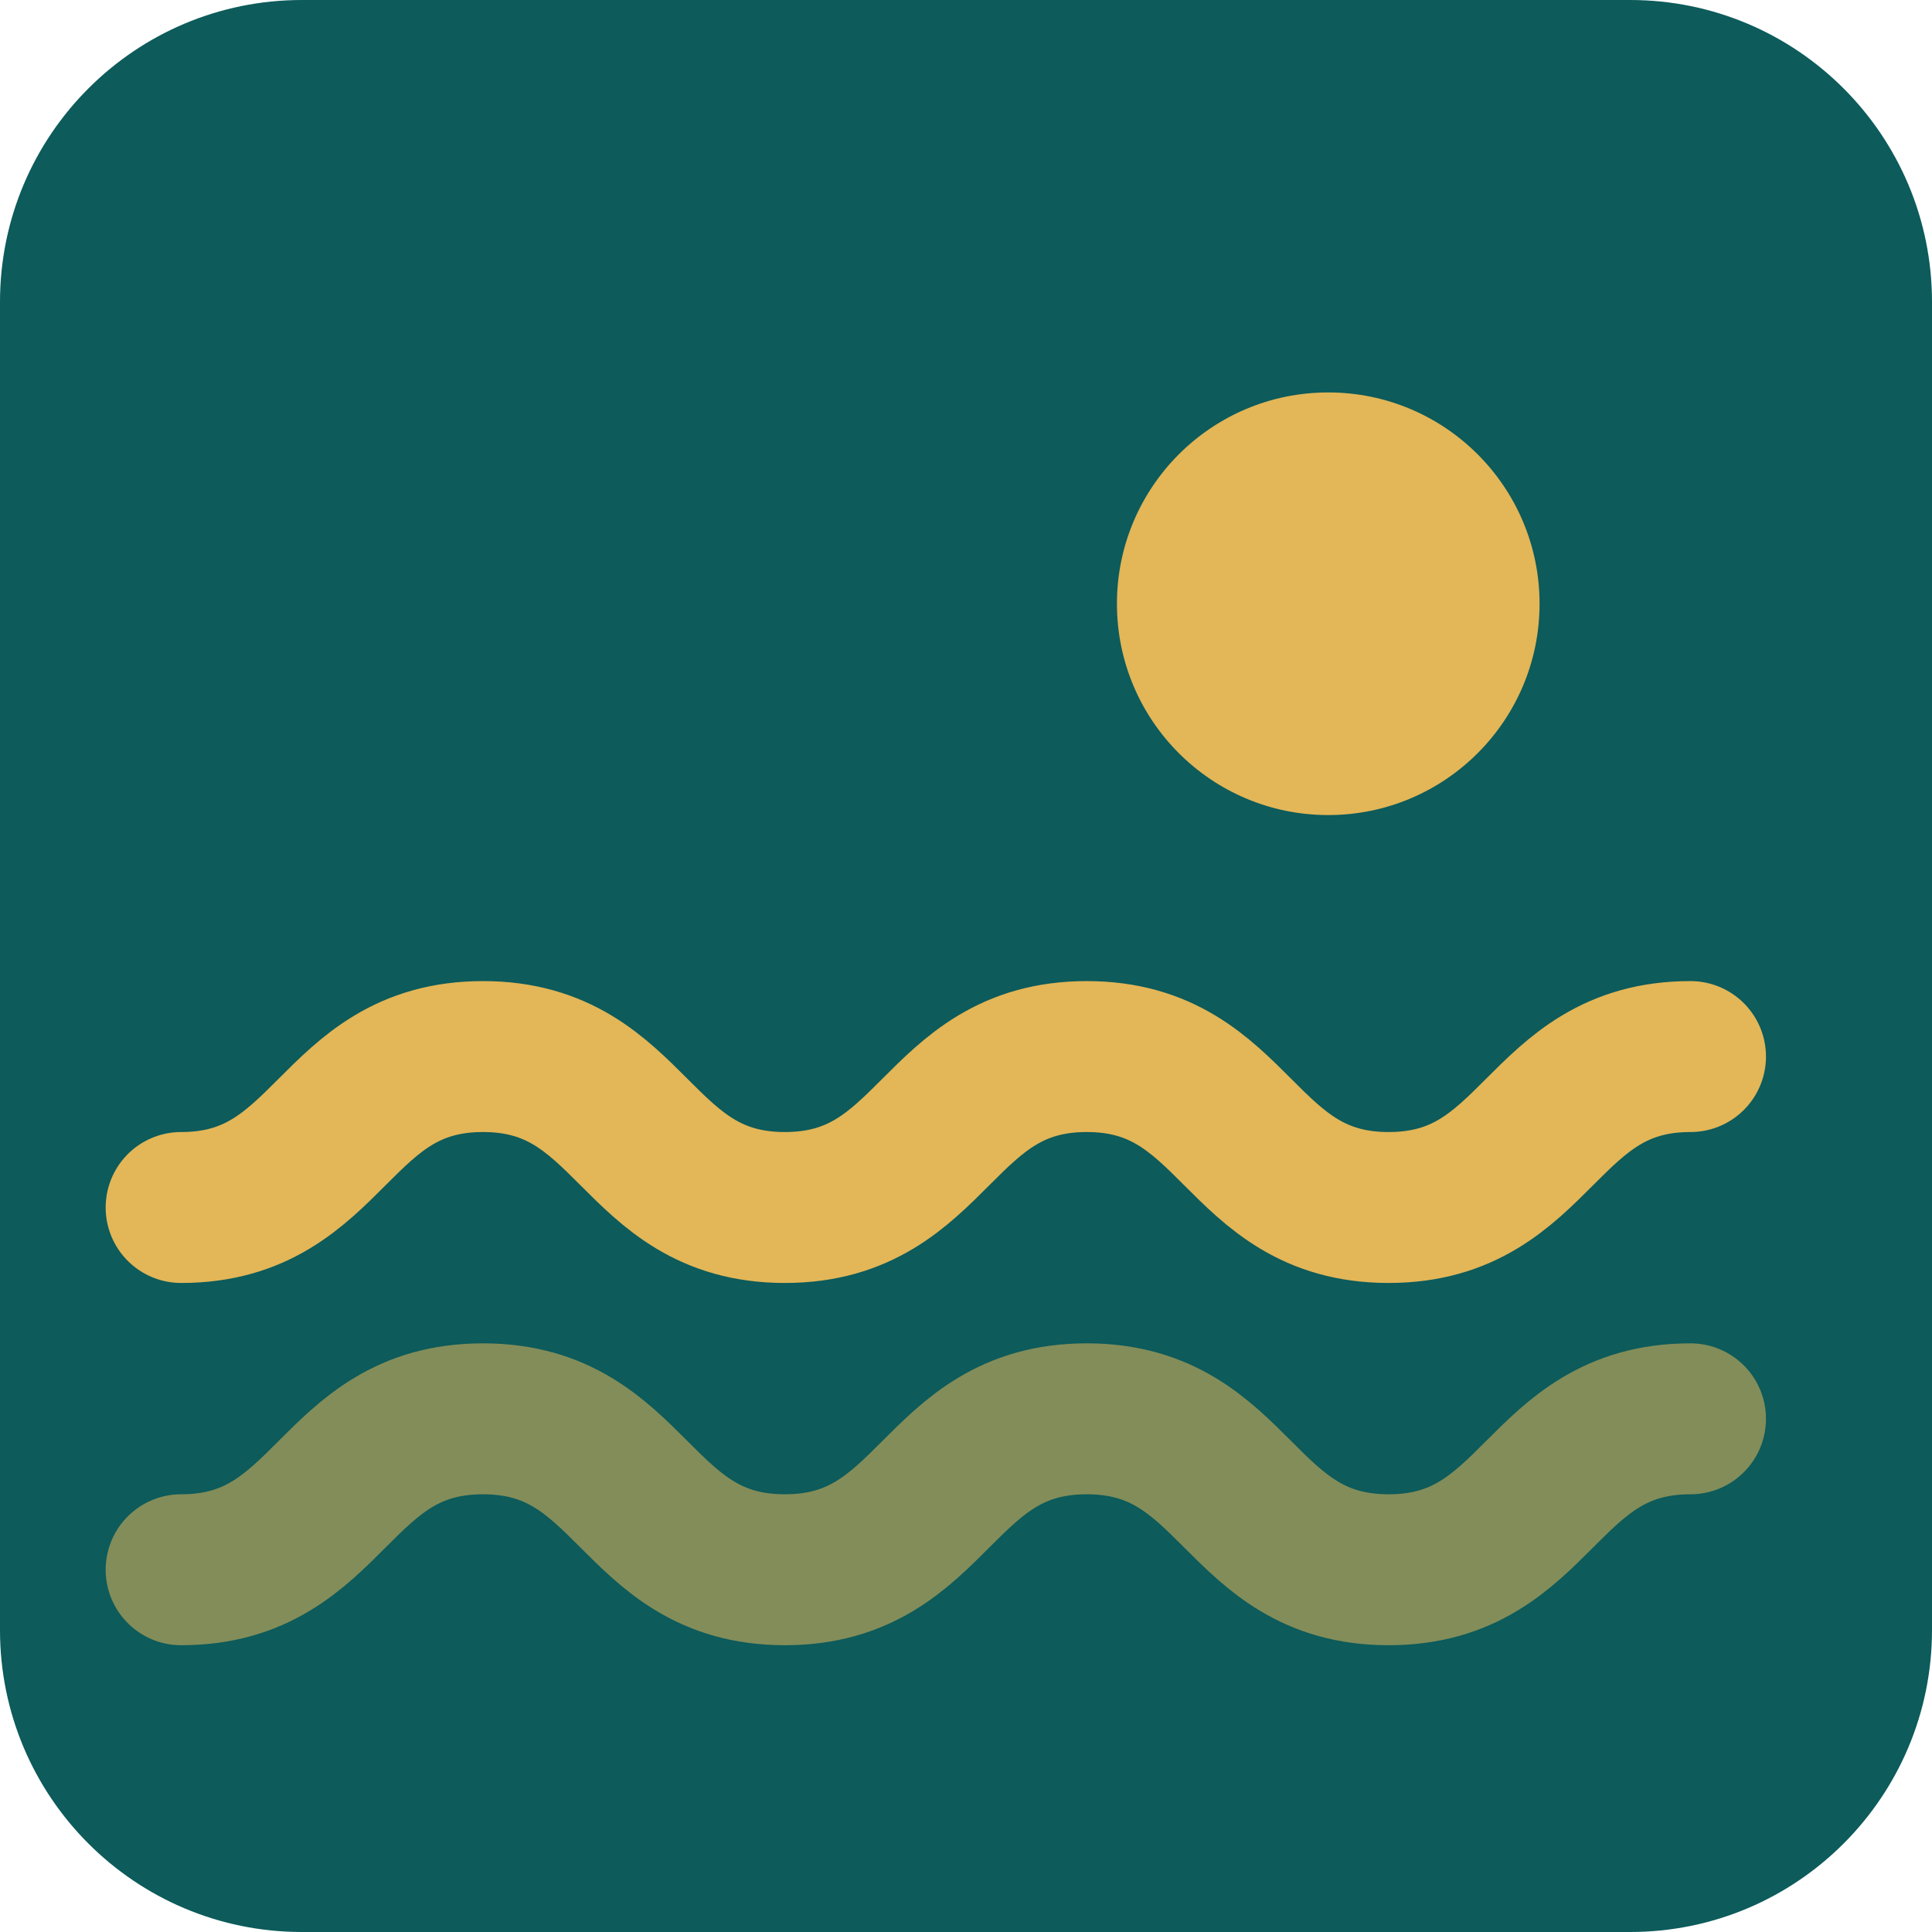
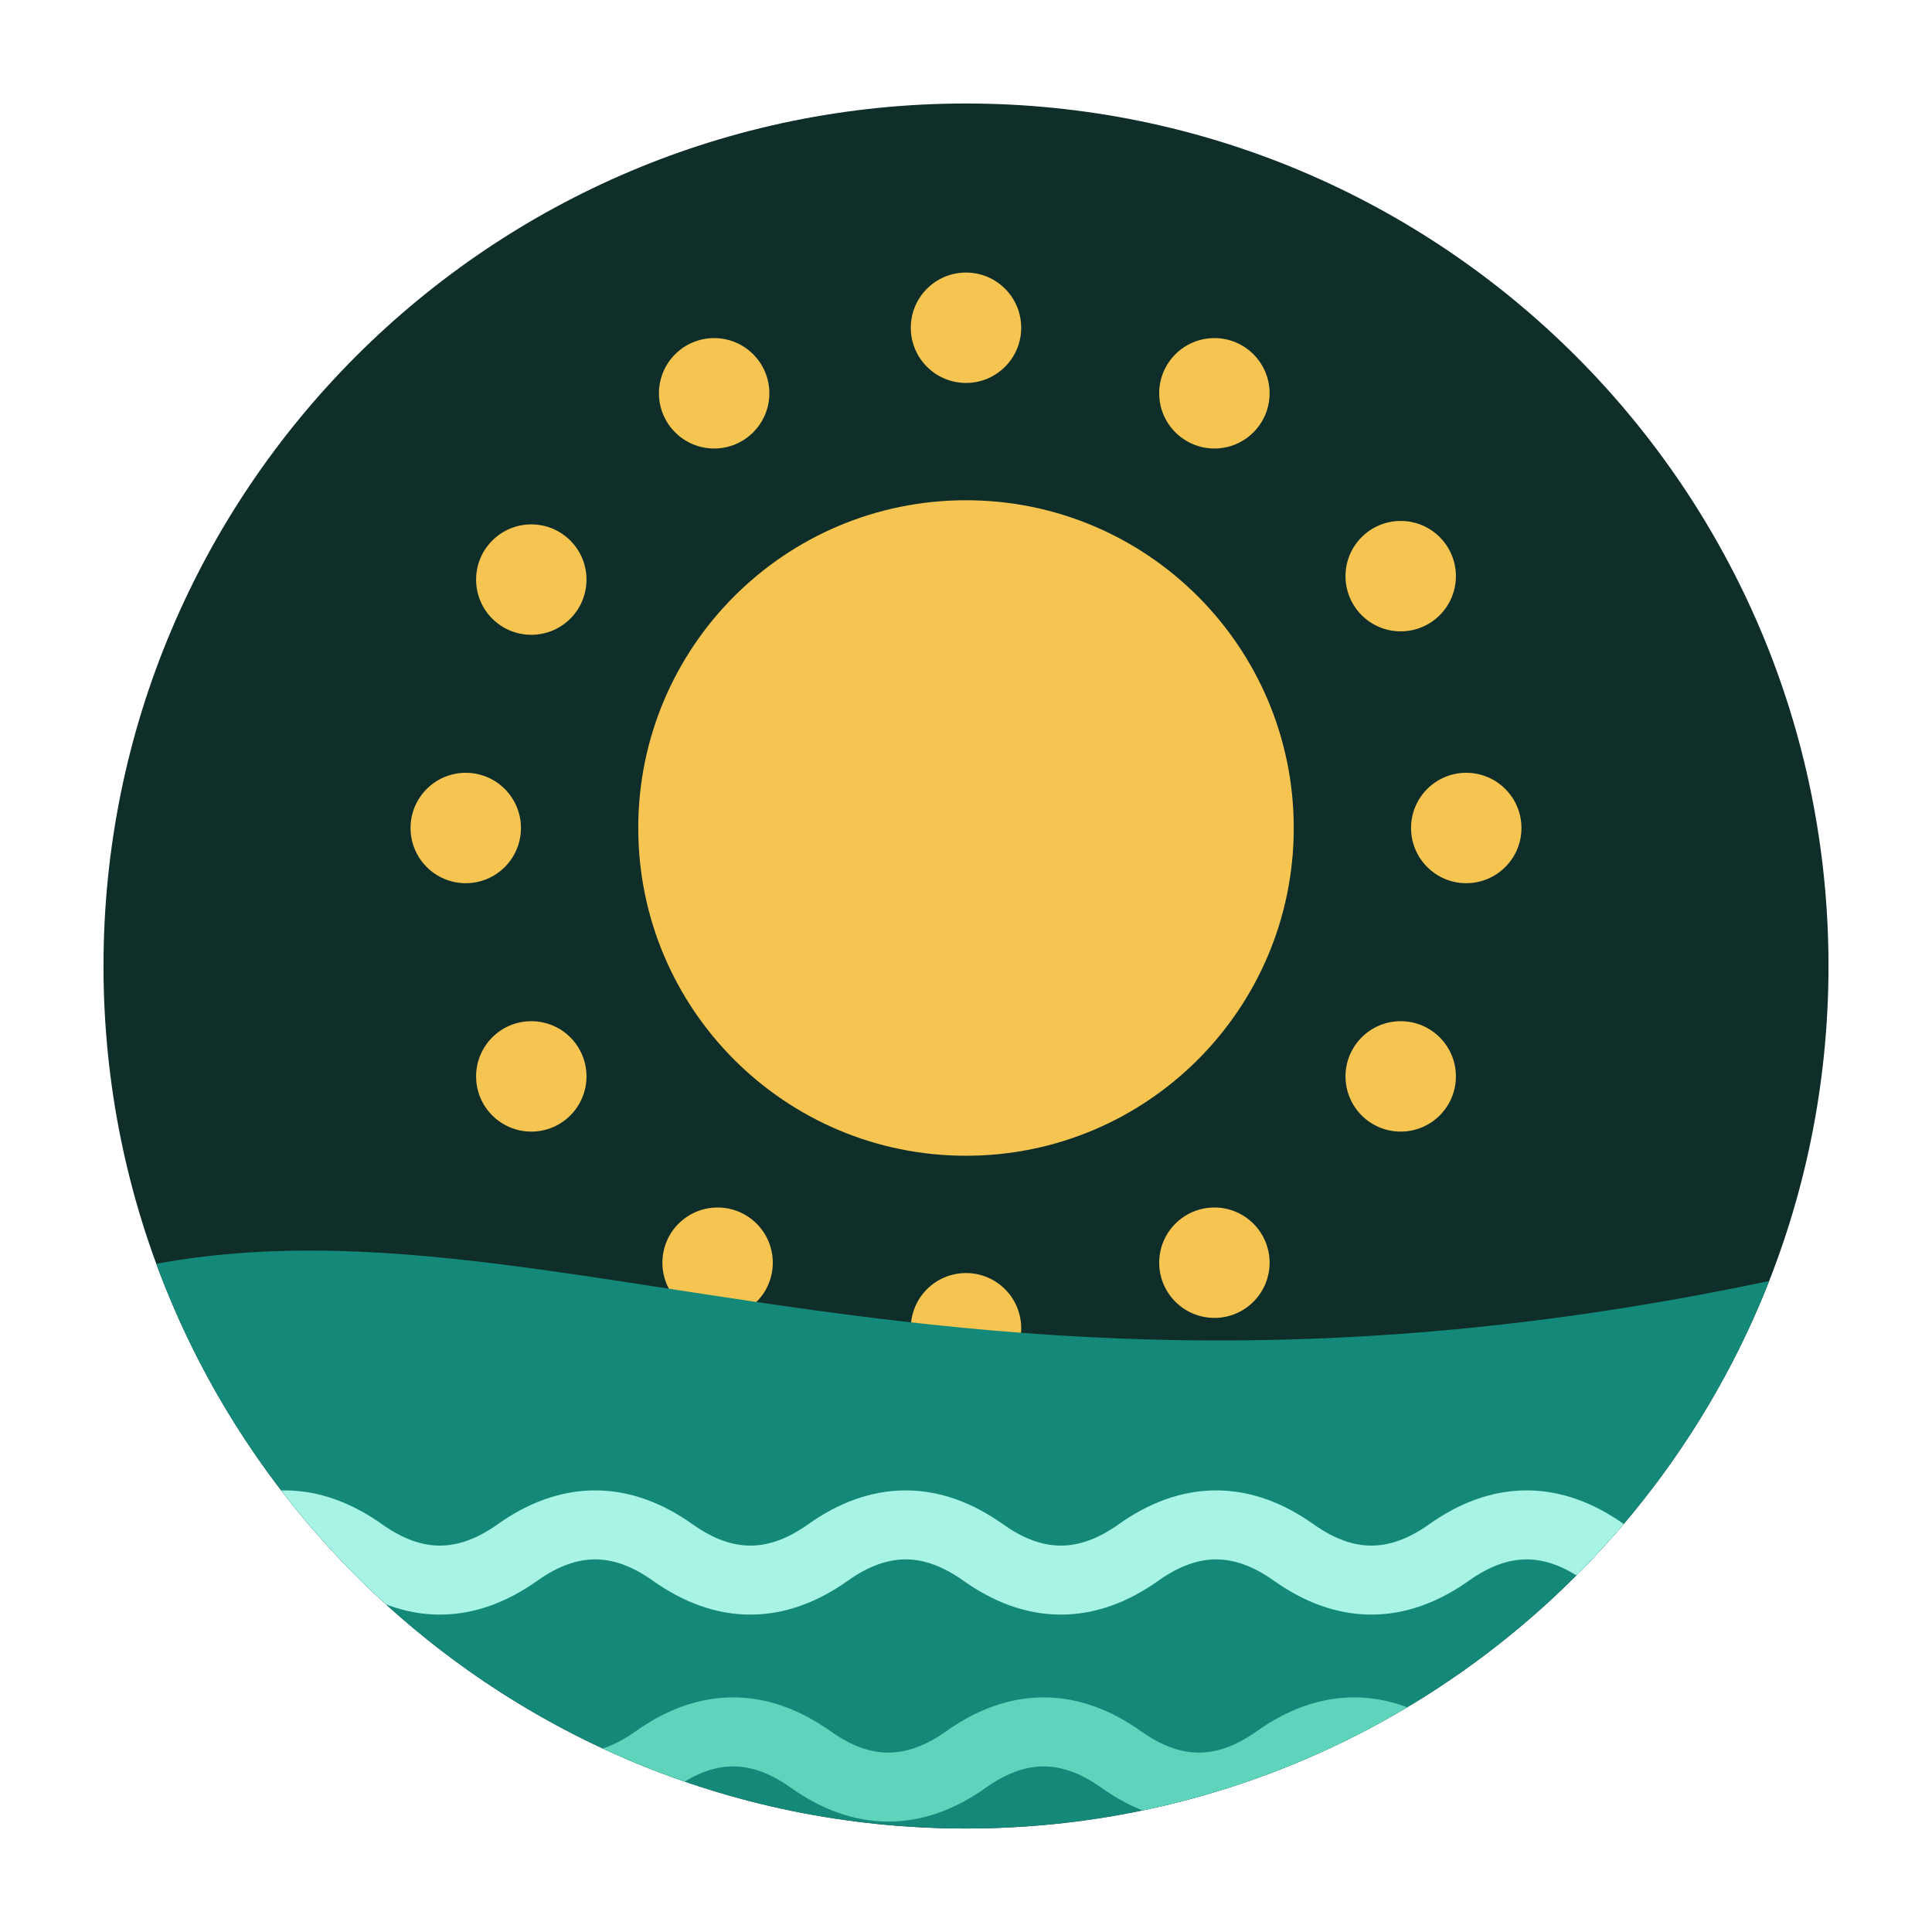
- <svg xmlns="http://www.w3.org/2000/svg" viewBox="0 0 64 64">
-   <rect width="64" height="64" rx="10" fill="#0d5b5b" />
-   <path d="M6 40c5 0 5-5 10-5s5 5 10 5 5-5 10-5 5 5 10 5 5-5 10-5" stroke="#e3b657" stroke-width="5" fill="none" stroke-linecap="round" />
-   <path d="M6 52c5 0 5-5 10-5s5 5 10 5 5-5 10-5 5 5 10 5 5-5 10-5" stroke="#e3b657" stroke-width="5" fill="none" stroke-linecap="round" opacity=".55" />
-   <circle cx="44" cy="20" r="7" fill="#e3b657" />
+ <svg xmlns="http://www.w3.org/2000/svg" viewBox="0 0 56 56" width="56" height="56">
+   <defs>
+     <clipPath id="ypc">
+       <rect x="3" y="3" width="50" height="50" rx="25" />
+     </clipPath>
+   </defs>
+   <rect x="3" y="3" width="50" height="50" rx="25" fill="#0f2e29" />
+   <g clip-path="url(#ypc)">
+     <circle cx="28" cy="24" r="9.5" fill="#f5c451" />
+     <circle cx="42.5" cy="24.0" r="1.6" fill="#f5c451" />
+     <circle cx="40.6" cy="31.2" r="1.6" fill="#f5c451" />
+     <circle cx="35.2" cy="36.6" r="1.6" fill="#f5c451" />
+     <circle cx="28.0" cy="38.5" r="1.6" fill="#f5c451" />
+     <circle cx="20.8" cy="36.6" r="1.6" fill="#f5c451" />
+     <circle cx="15.4" cy="31.2" r="1.6" fill="#f5c451" />
+     <circle cx="13.5" cy="24.0" r="1.6" fill="#f5c451" />
+     <circle cx="15.4" cy="16.8" r="1.6" fill="#f5c451" />
+     <circle cx="20.7" cy="11.4" r="1.6" fill="#f5c451" />
+     <circle cx="28.0" cy="9.5" r="1.6" fill="#f5c451" />
+     <circle cx="35.2" cy="11.4" r="1.6" fill="#f5c451" />
+     <circle cx="40.6" cy="16.7" r="1.6" fill="#f5c451" />
+     <path d="M0 38 C 14 32, 26 44, 56 36 V60 H0 Z" fill="#14897a" />
+     <path d="M6,45 q2.25,-1.6 4.5,0 t4.5,0 q2.25,-1.6 4.5,0 t4.5,0 q2.25,-1.6 4.5,0 t4.5,0 q2.25,-1.6 4.5,0 t4.5,0 q2.25,-1.6 4.5,0 t4.5,0" fill="none" stroke="#a7f3e4" stroke-width="2" stroke-linecap="round" />
+     <path d="M10,51 q2.25,-1.6 4.5,0 t4.5,0 q2.25,-1.6 4.5,0 t4.5,0 q2.25,-1.6 4.5,0 t4.5,0 q2.25,-1.6 4.5,0 t4.5,0" fill="none" stroke="#5fd4bd" stroke-width="2" stroke-linecap="round" />
+   </g>
</svg>
